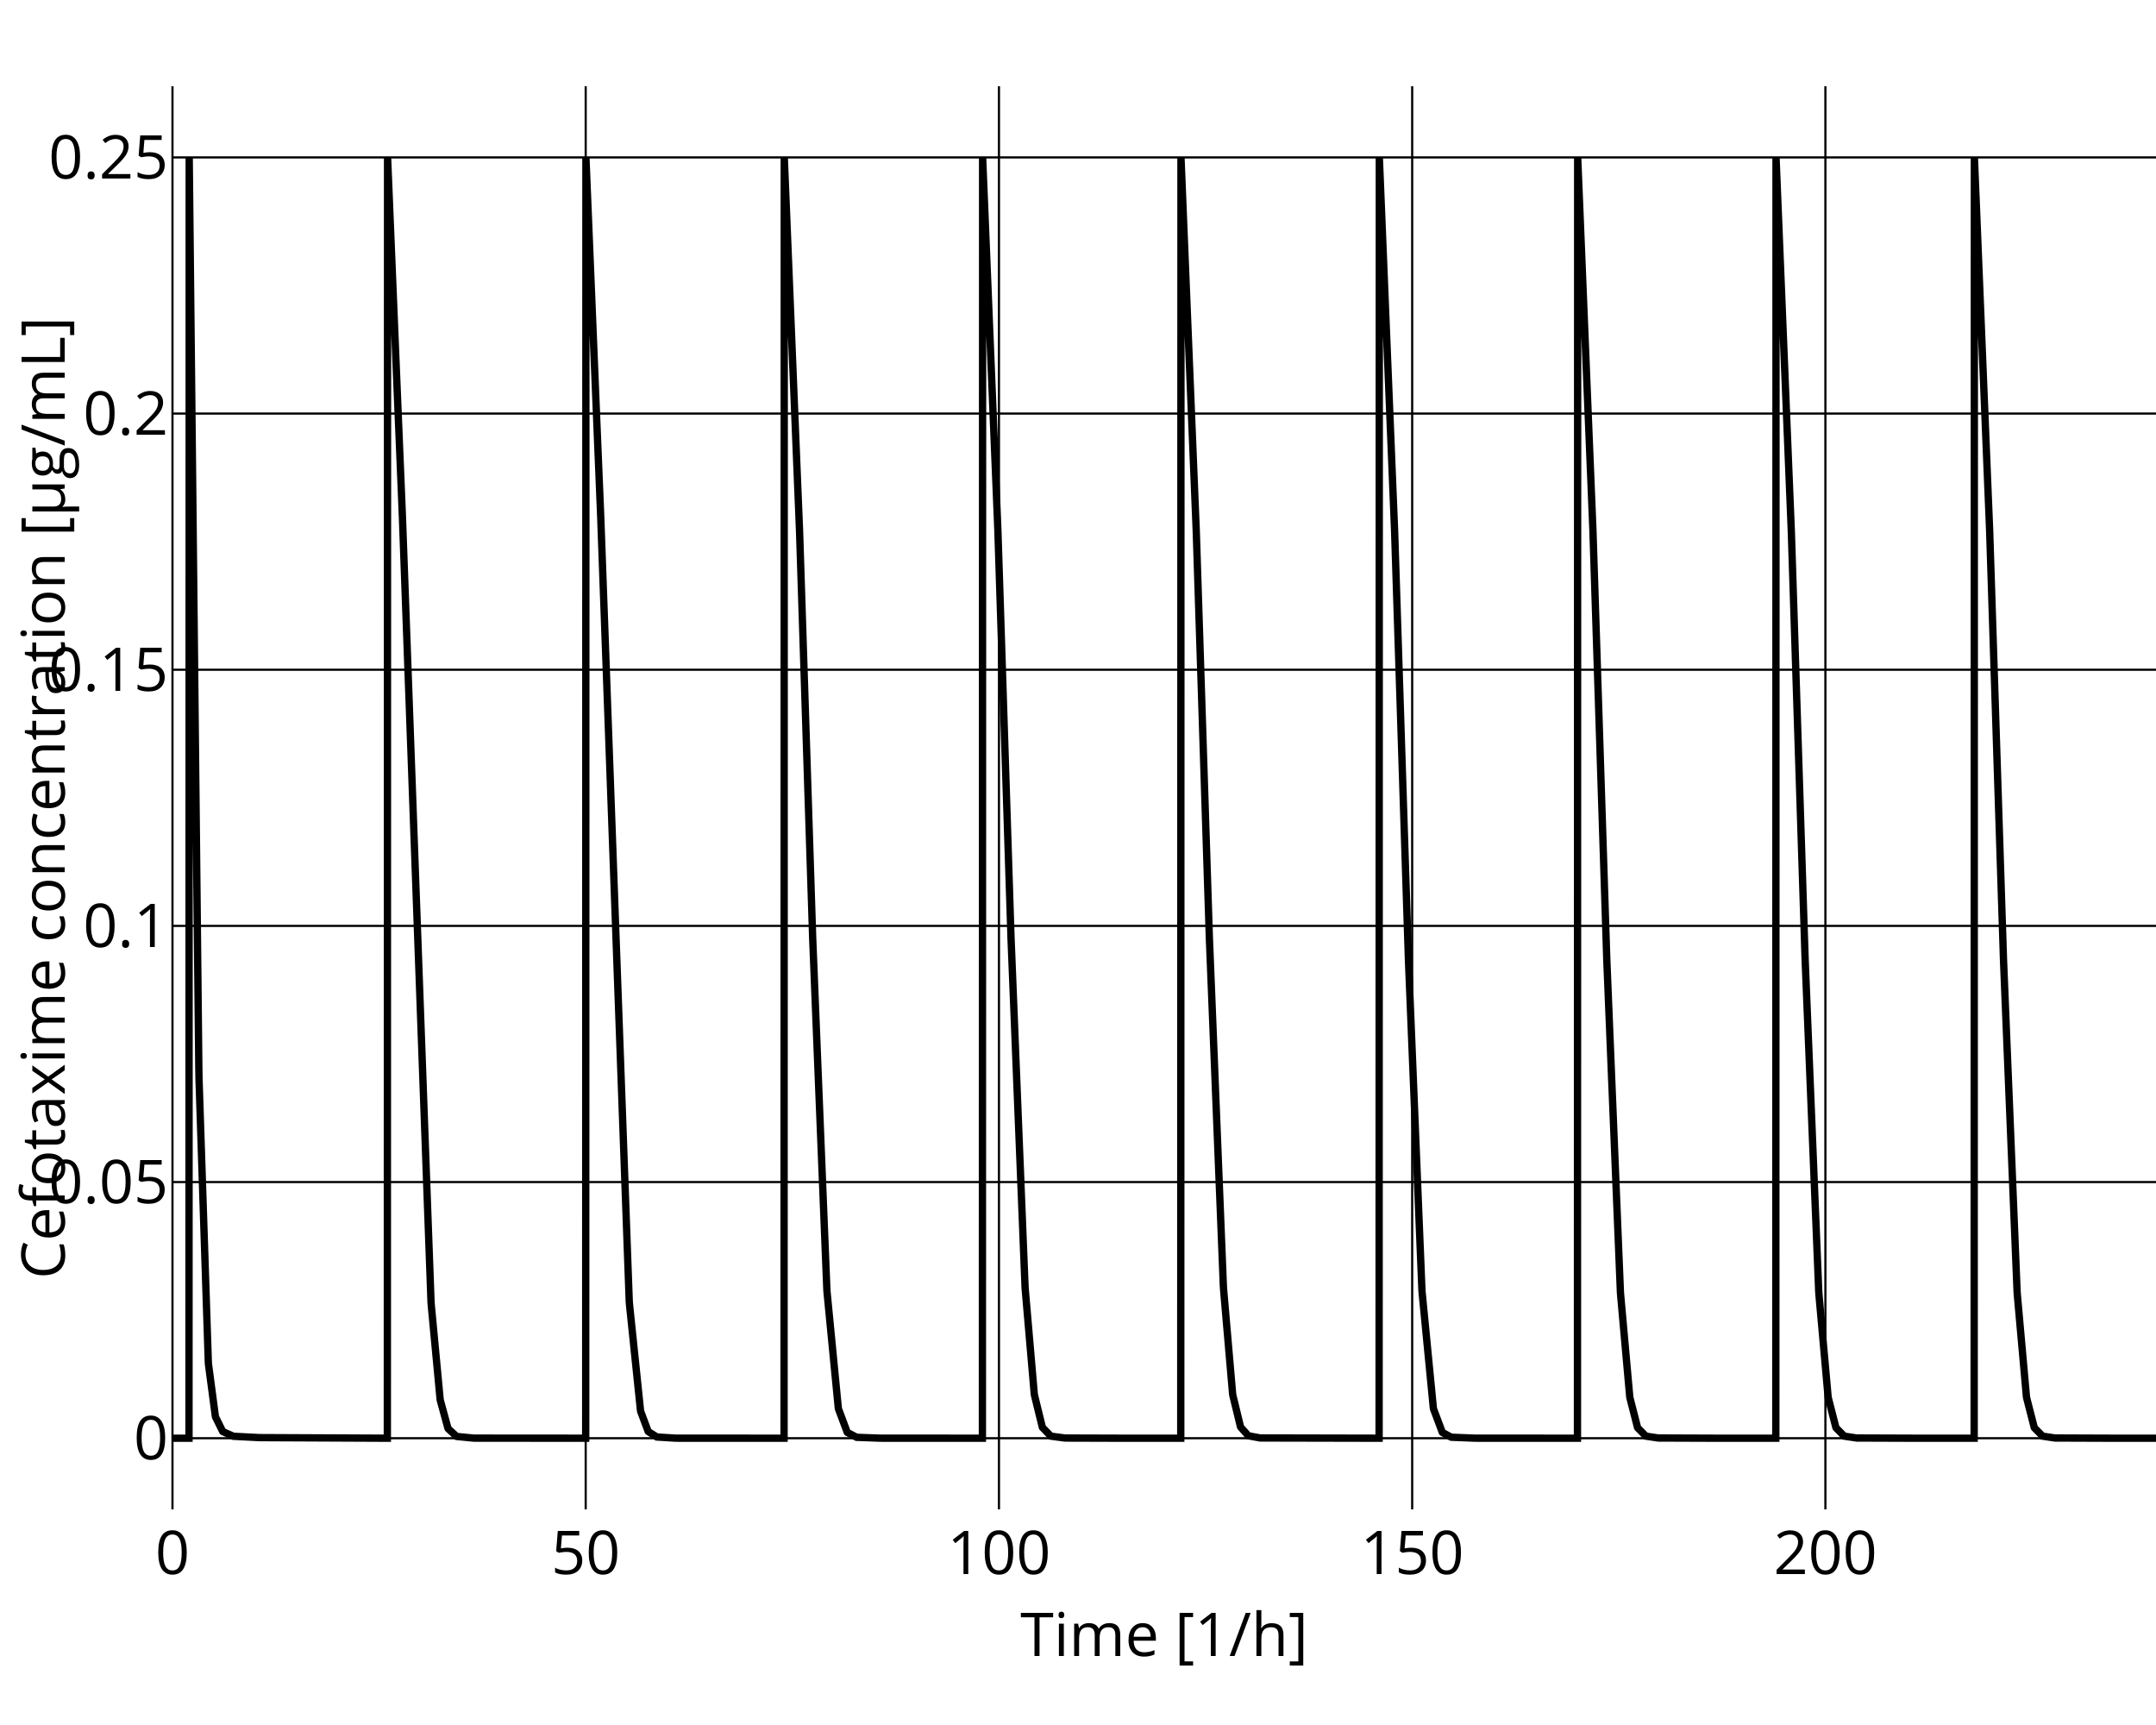
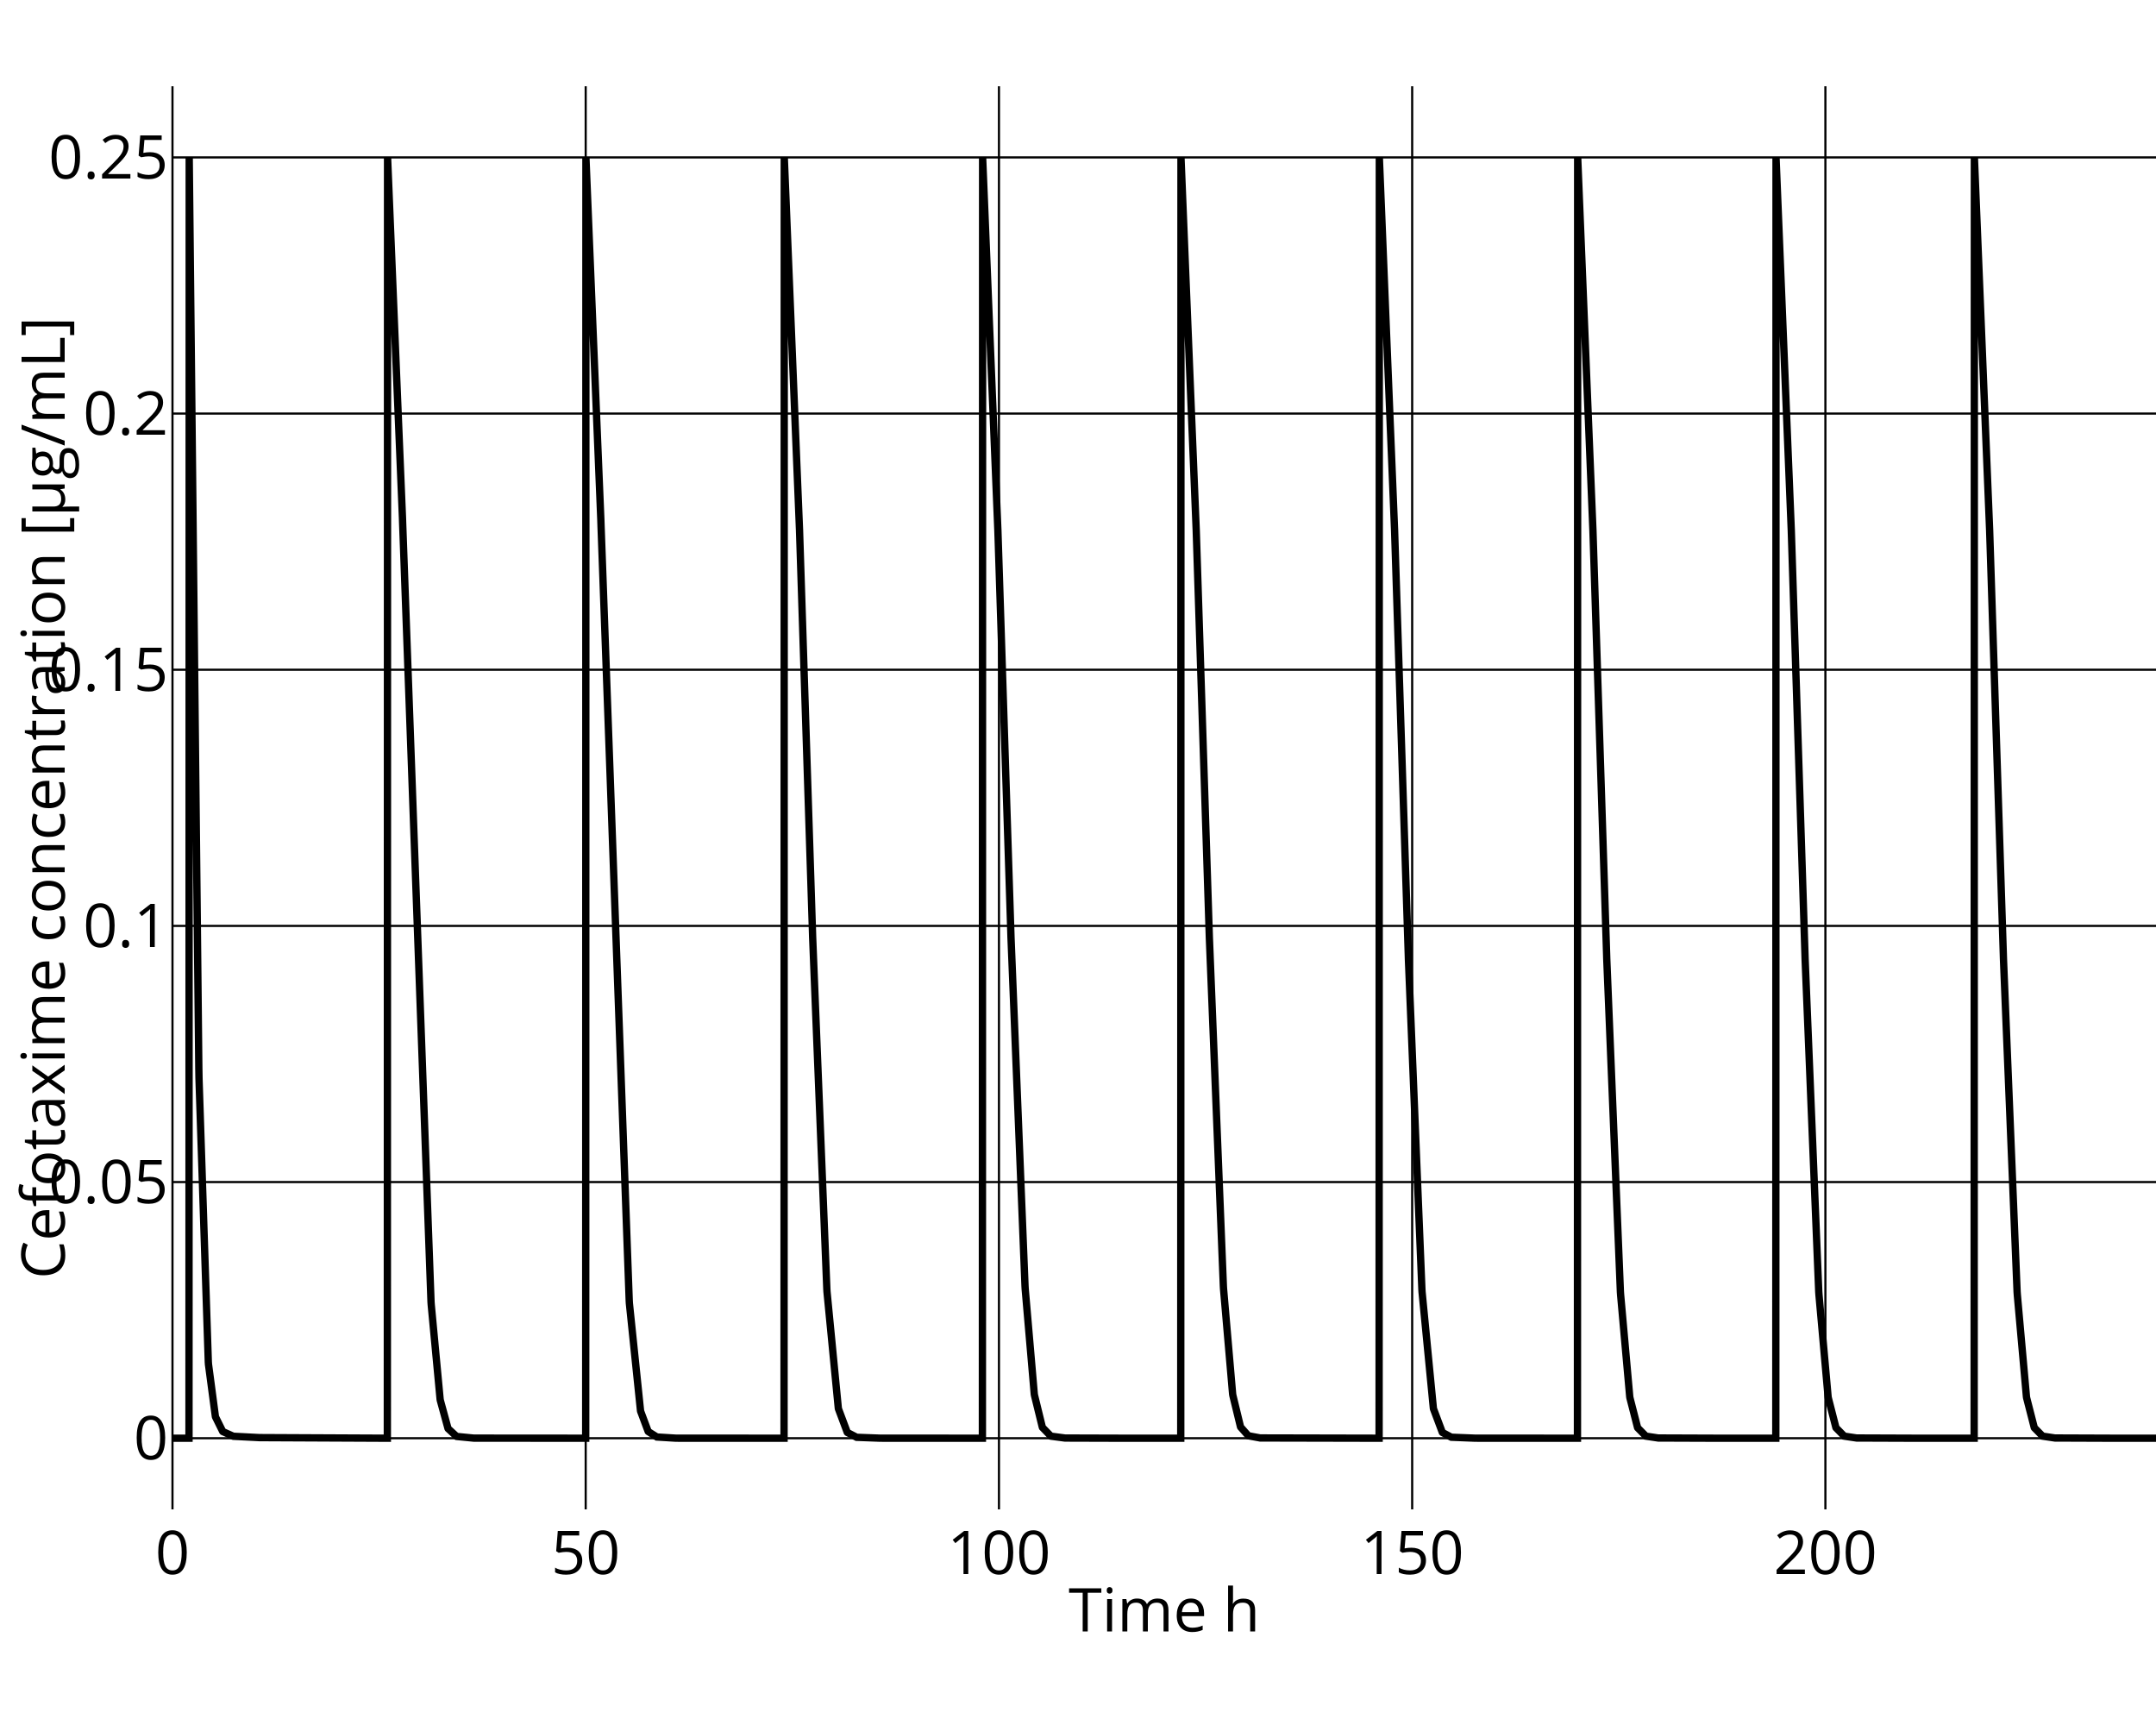
<svg xmlns="http://www.w3.org/2000/svg" class="main-svg" width="500" height="400" style="" viewBox="0 0 500 400">
  <rect x="0" y="0" width="500" height="400" style="fill: rgb(255, 255, 255); fill-opacity: 1;" />
-   <defs id="defs-9535ec">
+   <defs id="defs-c8432f">
    <g class="clips">
-       <clipPath id="clip9535ecxyplot" class="plotclip">
+       <clipPath id="clipc8432fxyplot" class="plotclip">
        <rect width="460" height="330" />
      </clipPath>
-       <clipPath class="axesclip" id="clip9535ecx">
+       <clipPath class="axesclip" id="clipc8432fx">
        <rect x="40" y="0" width="460" height="400" />
      </clipPath>
-       <clipPath class="axesclip" id="clip9535ecy">
+       <clipPath class="axesclip" id="clipc8432fy">
        <rect x="0" y="20" width="500" height="330" />
      </clipPath>
-       <clipPath class="axesclip" id="clip9535ecxy">
+       <clipPath class="axesclip" id="clipc8432fxy">
        <rect x="40" y="20" width="460" height="330" />
      </clipPath>
    </g>
    <g class="gradients" />
    <g class="patterns" />
  </defs>
  <g class="bglayer" />
  <g class="layer-below">
    <g class="imagelayer" />
    <g class="shapelayer" />
  </g>
  <g class="cartesianlayer">
    <g class="subplot xy">
      <g class="layer-subplot">
        <g class="shapelayer" />
        <g class="imagelayer" />
      </g>
      <g class="minor-gridlayer">
        <g class="x" />
        <g class="y" />
      </g>
      <g class="gridlayer">
        <g class="x">
          <path class="xgrid crisp" transform="translate(135.83,0)" d="M0,20v330" style="stroke: rgb(0, 0, 0); stroke-opacity: 1; stroke-width: 0.5px;" />
          <path class="xgrid crisp" transform="translate(231.67,0)" d="M0,20v330" style="stroke: rgb(0, 0, 0); stroke-opacity: 1; stroke-width: 0.5px;" />
          <path class="xgrid crisp" transform="translate(327.5,0)" d="M0,20v330" style="stroke: rgb(0, 0, 0); stroke-opacity: 1; stroke-width: 0.5px;" />
          <path class="xgrid crisp" transform="translate(423.33,0)" d="M0,20v330" style="stroke: rgb(0, 0, 0); stroke-opacity: 1; stroke-width: 0.5px;" />
        </g>
        <g class="y">
          <path class="ygrid crisp" transform="translate(0,274.1)" d="M40,0h460" style="stroke: rgb(0, 0, 0); stroke-opacity: 1; stroke-width: 0.5px;" />
          <path class="ygrid crisp" transform="translate(0,214.7)" d="M40,0h460" style="stroke: rgb(0, 0, 0); stroke-opacity: 1; stroke-width: 0.5px;" />
          <path class="ygrid crisp" transform="translate(0,155.3)" d="M40,0h460" style="stroke: rgb(0, 0, 0); stroke-opacity: 1; stroke-width: 0.5px;" />
          <path class="ygrid crisp" transform="translate(0,95.9)" d="M40,0h460" style="stroke: rgb(0, 0, 0); stroke-opacity: 1; stroke-width: 0.5px;" />
          <path class="ygrid crisp" transform="translate(0,36.5)" d="M40,0h460" style="stroke: rgb(0, 0, 0); stroke-opacity: 1; stroke-width: 0.5px;" />
        </g>
      </g>
      <g class="zerolinelayer">
        <path class="xzl zl crisp" transform="translate(40,0)" d="M0,20v330" style="stroke: rgb(0, 0, 0); stroke-opacity: 1; stroke-width: 0.5px;" />
        <path class="yzl zl crisp" transform="translate(0,333.5)" d="M40,0h460" style="stroke: rgb(0, 0, 0); stroke-opacity: 1; stroke-width: 0.5px;" />
      </g>
      <g class="layer-between">
        <g class="shapelayer" />
        <g class="imagelayer" />
      </g>
      <path class="xlines-below" />
      <path class="ylines-below" />
      <g class="overlines-below" />
      <g class="xaxislayer-below" />
      <g class="yaxislayer-below" />
      <g class="overaxes-below" />
      <g class="overplot">
-         <g class="xy" transform="translate(40,20)" clip-path="url(#clip9535ecxyplot)">
+         <g class="xy" transform="translate(40,20)" clip-path="url(#clipc8432fxyplot)">
          <g class="scatterlayer mlayer">
-             <g class="trace scatter traceeb4971" style="stroke-miterlimit: 2; opacity: 1;">
+             <g class="trace scatter trace2368ce" style="stroke-miterlimit: 2; opacity: 1;">
              <g class="fills" />
              <g class="errorbars" />
              <g class="lines">
                <path class="js-line" d="M0,313.5L3.83,313.5L3.83,313.5L3.88,16.5L6.11,227.74L6.15,230.07L8.31,295.81L8.35,296.37L9.95,308.45L10,308.61L11.64,311.92L11.68,311.96L14.09,313.04L14.13,313.05L20.17,313.36L20.21,313.36L49.83,313.5L49.83,313.5L49.88,16.5L53.34,100.14L53.38,101.37L59.96,281.93L60.01,282.59L62.07,304.48L62.12,304.74L63.89,311.21L63.93,311.28L65.87,313.07L65.91,313.09L69.88,313.48L69.92,313.48L95.83,313.5L95.83,313.5L95.88,16.5L99.34,100.46L99.38,101.69L105.92,281.54L105.96,282.22L108.54,307.09L108.58,307.28L110.31,311.91L110.35,311.96L112.34,313.22L112.38,313.22L116.77,313.49L116.81,313.49L141.83,313.5L141.83,313.5L141.88,16.5L145.42,102.99L145.46,104.23L148.42,195.99L148.46,197.29L151.75,278.82L151.79,279.53L154.41,306.49L154.45,306.7L156.48,312.12L156.52,312.17L158.67,313.29L158.72,313.29L164.12,313.49L164.16,313.49L187.83,313.5L187.83,313.5L187.88,16.5L191.42,103.01L191.46,104.25L194.42,196.03L194.46,197.32L197.71,278.12L197.75,278.84L199.86,303.27L199.91,303.55L201.72,310.92L201.76,311.01L203.7,313.01L203.75,313.03L207,313.46L207.04,313.46L220.46,313.5L220.5,313.5L233.83,313.5L233.83,313.5L233.88,16.5L237.42,103.02L237.46,104.26L240.42,196.04L240.46,197.33L243.71,278.13L243.75,278.85L245.86,303.27L245.91,303.56L247.68,310.83L247.72,310.92L249.49,312.92L249.54,312.94L252.19,313.43L252.24,313.44L279.83,313.5L279.83,313.5L279.88,16.5L283.42,103.02L283.46,104.26L286.59,201.19L286.63,202.47L289.75,278.85L289.79,279.56L292.41,306.51L292.45,306.71L294.48,312.12L294.52,312.17L296.55,313.26L296.59,313.27L302.12,313.49L302.16,313.49L325.83,313.5L325.83,313.5L325.88,16.5L329.42,103.02L329.46,104.26L332.59,201.2L332.63,202.48L335.79,279.56L335.84,280.26L337.95,303.84L337.99,304.11L339.76,311.01L339.8,311.09L341.7,313.02L341.75,313.03L344.57,313.45L344.62,313.45L358.21,313.5L358.25,313.5L371.83,313.5L371.83,313.5L371.88,16.5L375.42,103.02L375.46,104.26L378.59,201.2L378.63,202.48L381.79,279.56L381.84,280.26L383.95,303.84L383.99,304.11L385.76,311.01L385.8,311.09L387.7,313.02L387.75,313.03L390.57,313.45L390.62,313.45L404.21,313.5L404.25,313.5L417.83,313.5L417.83,313.5L417.88,16.5L421.42,103.02L421.46,104.26L424.59,201.2L424.63,202.48L427.79,279.56L427.84,280.26L429.95,303.84L429.99,304.11L431.76,311.01L431.8,311.09L433.7,313.02L433.75,313.03L436.57,313.45L436.62,313.45L450.21,313.5L450.25,313.5L460,313.5" style="vector-effect: none; fill: none; stroke: rgb(0, 0, 0); stroke-opacity: 1; stroke-width: 1.7px; opacity: 1;" />
              </g>
              <g class="points" />
              <g class="text" />
            </g>
          </g>
        </g>
      </g>
      <path class="xlines-above crisp" d="M0,0" style="fill: none;" />
      <path class="ylines-above crisp" d="M0,0" style="fill: none;" />
      <g class="overlines-above" />
      <g class="xaxislayer-above">
        <g class="xtick">
          <text text-anchor="middle" x="0" y="365" transform="translate(40,0)" style="font-family: 'Open Sans', verdana, arial, sans-serif; font-size: 14px; fill: rgb(0, 0, 0); fill-opacity: 1; white-space: pre; opacity: 1;">0</text>
        </g>
        <g class="xtick">
          <text text-anchor="middle" x="0" y="365" style="font-family: 'Open Sans', verdana, arial, sans-serif; font-size: 14px; fill: rgb(0, 0, 0); fill-opacity: 1; white-space: pre; opacity: 1;" transform="translate(135.83,0)">50</text>
        </g>
        <g class="xtick">
          <text text-anchor="middle" x="0" y="365" style="font-family: 'Open Sans', verdana, arial, sans-serif; font-size: 14px; fill: rgb(0, 0, 0); fill-opacity: 1; white-space: pre; opacity: 1;" transform="translate(231.67,0)">100</text>
        </g>
        <g class="xtick">
          <text text-anchor="middle" x="0" y="365" style="font-family: 'Open Sans', verdana, arial, sans-serif; font-size: 14px; fill: rgb(0, 0, 0); fill-opacity: 1; white-space: pre; opacity: 1;" transform="translate(327.5,0)">150</text>
        </g>
        <g class="xtick">
          <text text-anchor="middle" x="0" y="365" style="font-family: 'Open Sans', verdana, arial, sans-serif; font-size: 14px; fill: rgb(0, 0, 0); fill-opacity: 1; white-space: pre; opacity: 1;" transform="translate(423.33,0)">200</text>
        </g>
      </g>
      <g class="yaxislayer-above">
        <g class="ytick">
          <text text-anchor="end" x="39" y="4.9" transform="translate(0,333.5)" style="font-family: 'Open Sans', verdana, arial, sans-serif; font-size: 14px; fill: rgb(0, 0, 0); fill-opacity: 1; white-space: pre; opacity: 1;">0</text>
        </g>
        <g class="ytick">
          <text text-anchor="end" x="39" y="4.9" style="font-family: 'Open Sans', verdana, arial, sans-serif; font-size: 14px; fill: rgb(0, 0, 0); fill-opacity: 1; white-space: pre; opacity: 1;" transform="translate(0,274.1)">0.05</text>
        </g>
        <g class="ytick">
          <text text-anchor="end" x="39" y="4.9" style="font-family: 'Open Sans', verdana, arial, sans-serif; font-size: 14px; fill: rgb(0, 0, 0); fill-opacity: 1; white-space: pre; opacity: 1;" transform="translate(0,214.7)">0.1</text>
        </g>
        <g class="ytick">
          <text text-anchor="end" x="39" y="4.9" style="font-family: 'Open Sans', verdana, arial, sans-serif; font-size: 14px; fill: rgb(0, 0, 0); fill-opacity: 1; white-space: pre; opacity: 1;" transform="translate(0,155.3)">0.15</text>
        </g>
        <g class="ytick">
          <text text-anchor="end" x="39" y="4.9" style="font-family: 'Open Sans', verdana, arial, sans-serif; font-size: 14px; fill: rgb(0, 0, 0); fill-opacity: 1; white-space: pre; opacity: 1;" transform="translate(0,95.9)">0.2</text>
        </g>
        <g class="ytick">
          <text text-anchor="end" x="39" y="4.9" style="font-family: 'Open Sans', verdana, arial, sans-serif; font-size: 14px; fill: rgb(0, 0, 0); fill-opacity: 1; white-space: pre; opacity: 1;" transform="translate(0,36.5)">0.25</text>
        </g>
      </g>
      <g class="overaxes-above" />
    </g>
  </g>
  <g class="polarlayer" />
  <g class="smithlayer" />
  <g class="ternarylayer" />
  <g class="geolayer" />
  <g class="funnelarealayer" />
  <g class="pielayer" />
  <g class="iciclelayer" />
  <g class="treemaplayer" />
  <g class="sunburstlayer" />
  <g class="glimages" />
-   <defs id="topdefs-9535ec">
+   <defs id="topdefs-c8432f">
    <g class="clips" />
  </defs>
  <g class="layer-above">
    <g class="imagelayer" />
    <g class="shapelayer" />
  </g>
  <g class="infolayer">
    <g class="g-gtitle" />
-     <g class="g-xtitle" transform="translate(0,5.7)">
-       <text class="xtitle" x="270" y="378.3" text-anchor="middle" style="opacity: 1; font-family: 'Open Sans', verdana, arial, sans-serif; font-size: 14px; fill: rgb(0, 0, 0); fill-opacity: 1; white-space: pre;">Time [1/h]</text>
+     <g class="g-xtitle">
+       <text class="xtitle" x="270" y="378.3" text-anchor="middle" style="opacity: 1; font-family: 'Open Sans', verdana, arial, sans-serif; font-size: 14px; fill: rgb(0, 0, 0); fill-opacity: 1; white-space: pre;">Time h</text>
    </g>
    <g class="g-ytitle" transform="translate(8.150391,0)">
      <text class="ytitle" transform="rotate(-90,6.85,185)" x="6.85" y="185" text-anchor="middle" style="opacity: 1; font-family: 'Open Sans', verdana, arial, sans-serif; font-size: 14px; fill: rgb(0, 0, 0); fill-opacity: 1; white-space: pre;">Cefotaxime concentration [µg/mL]</text>
    </g>
  </g>
</svg>
